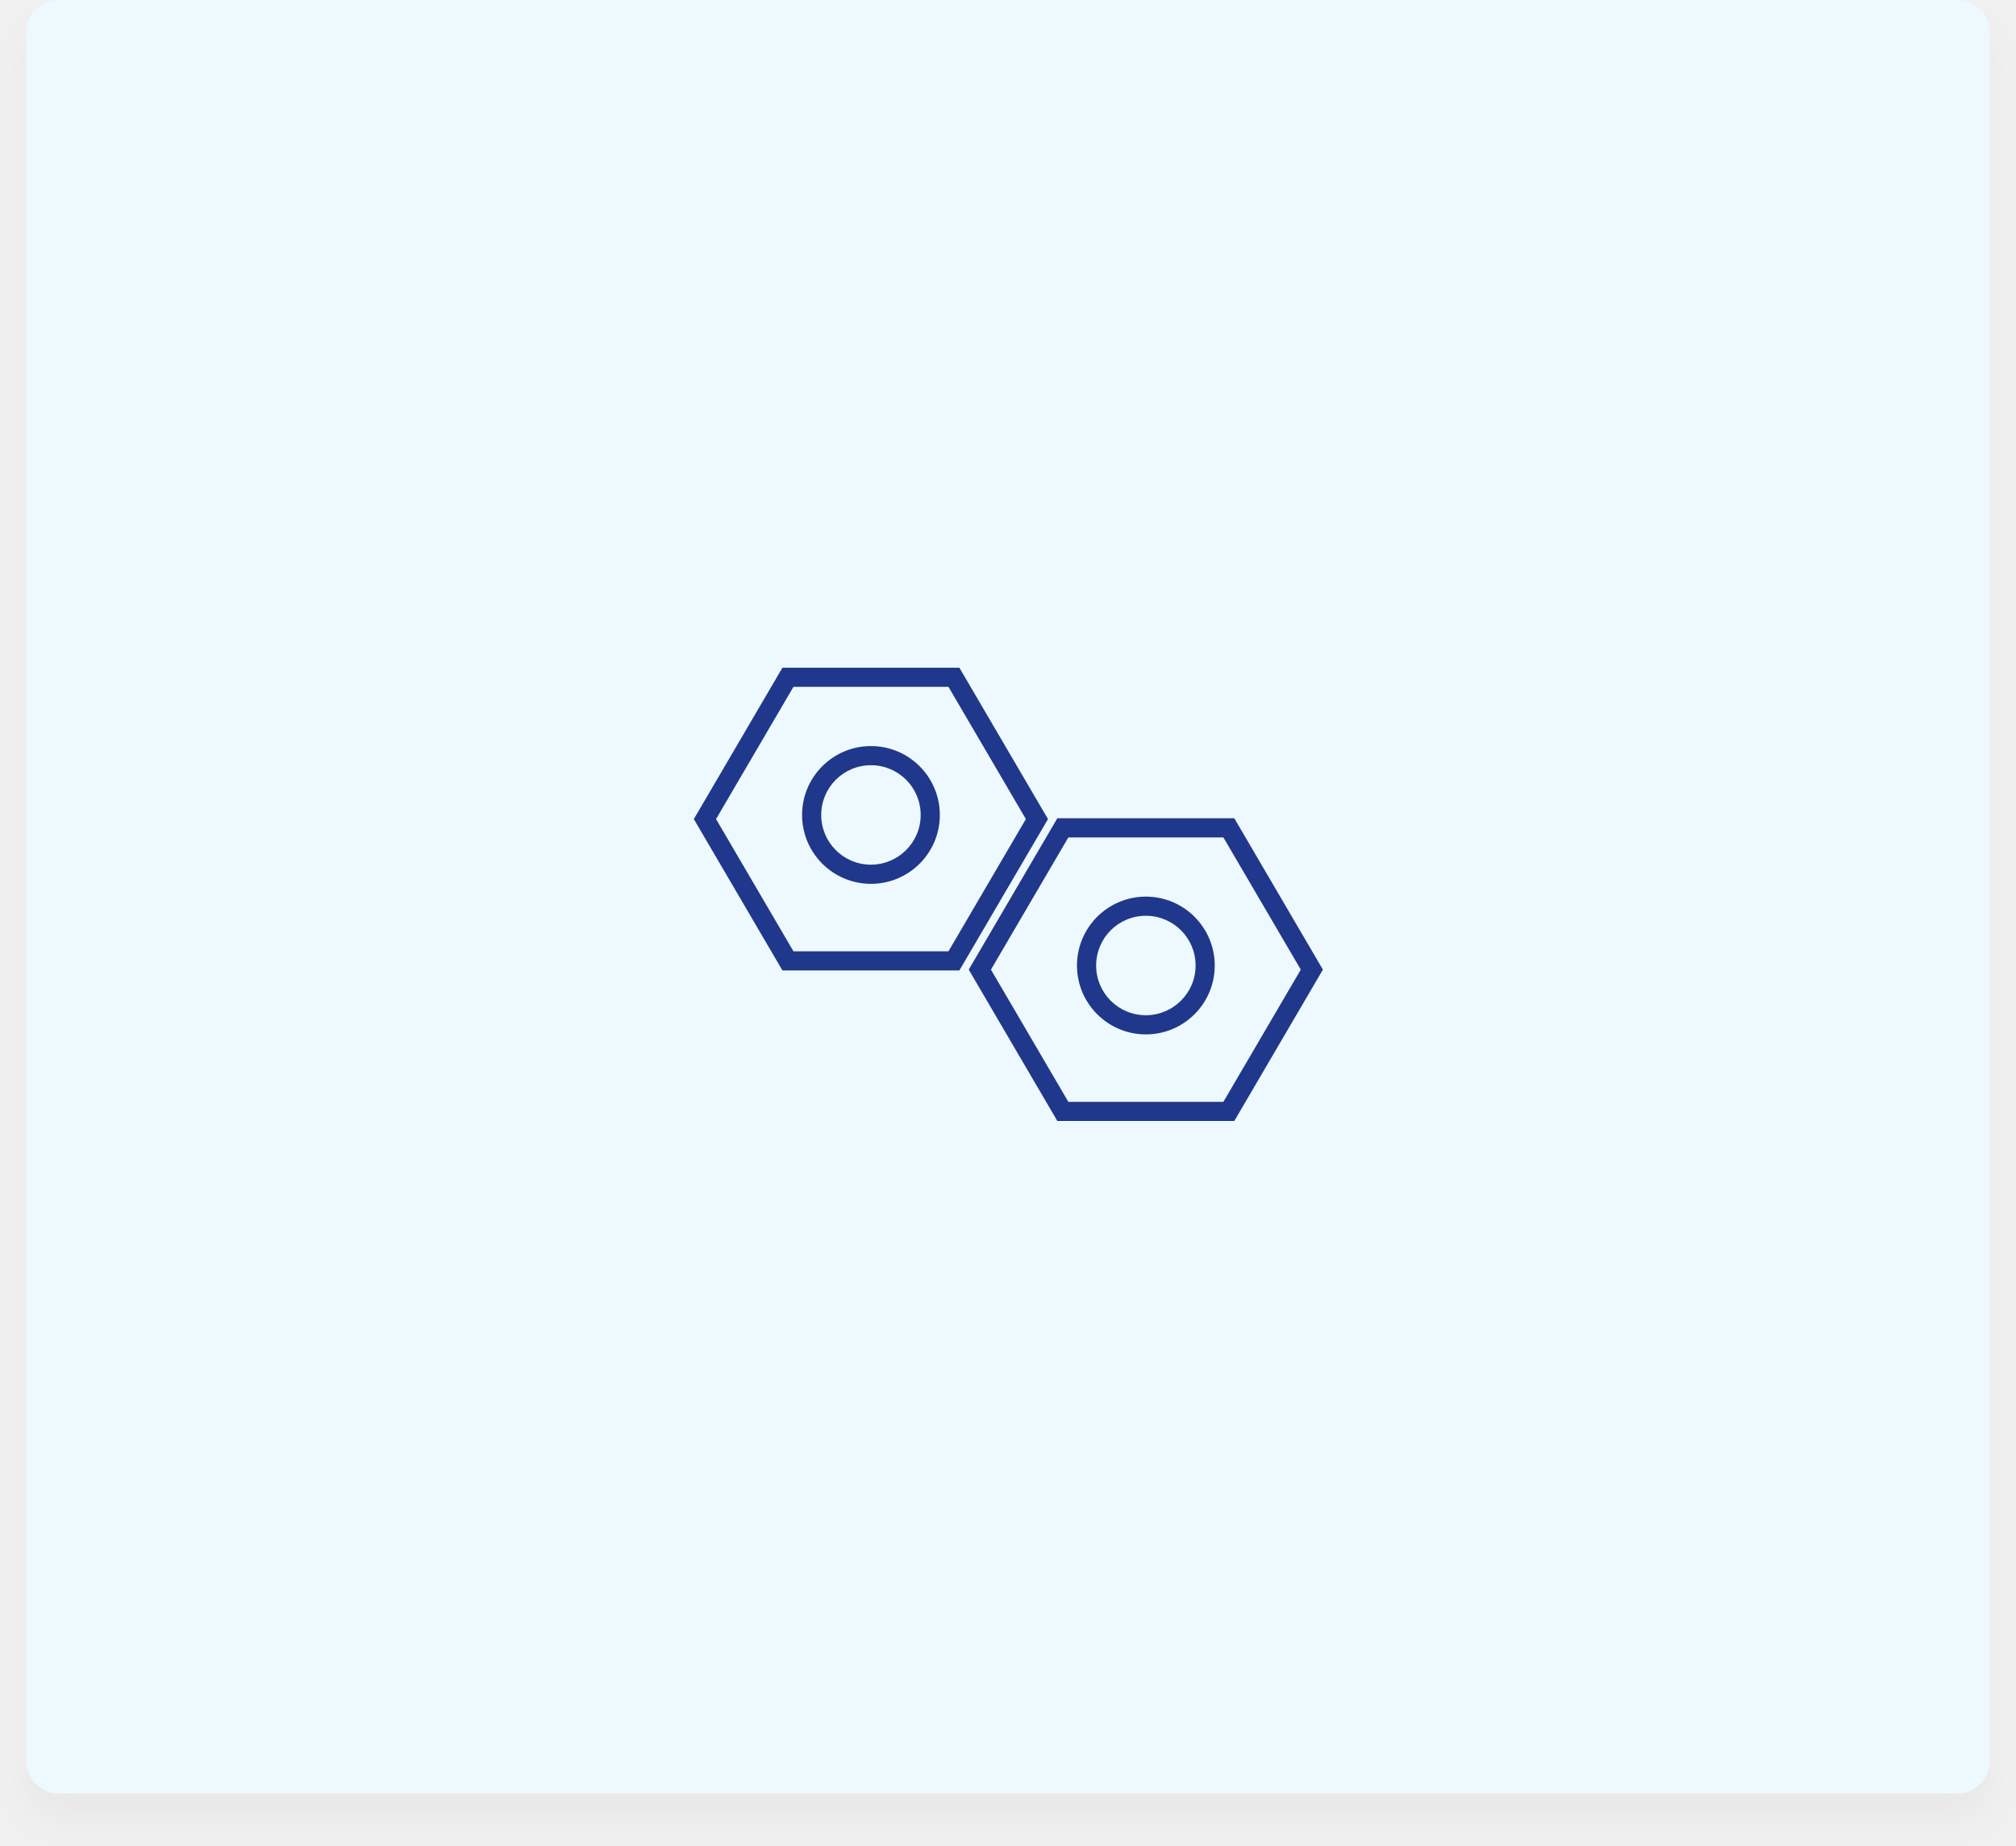
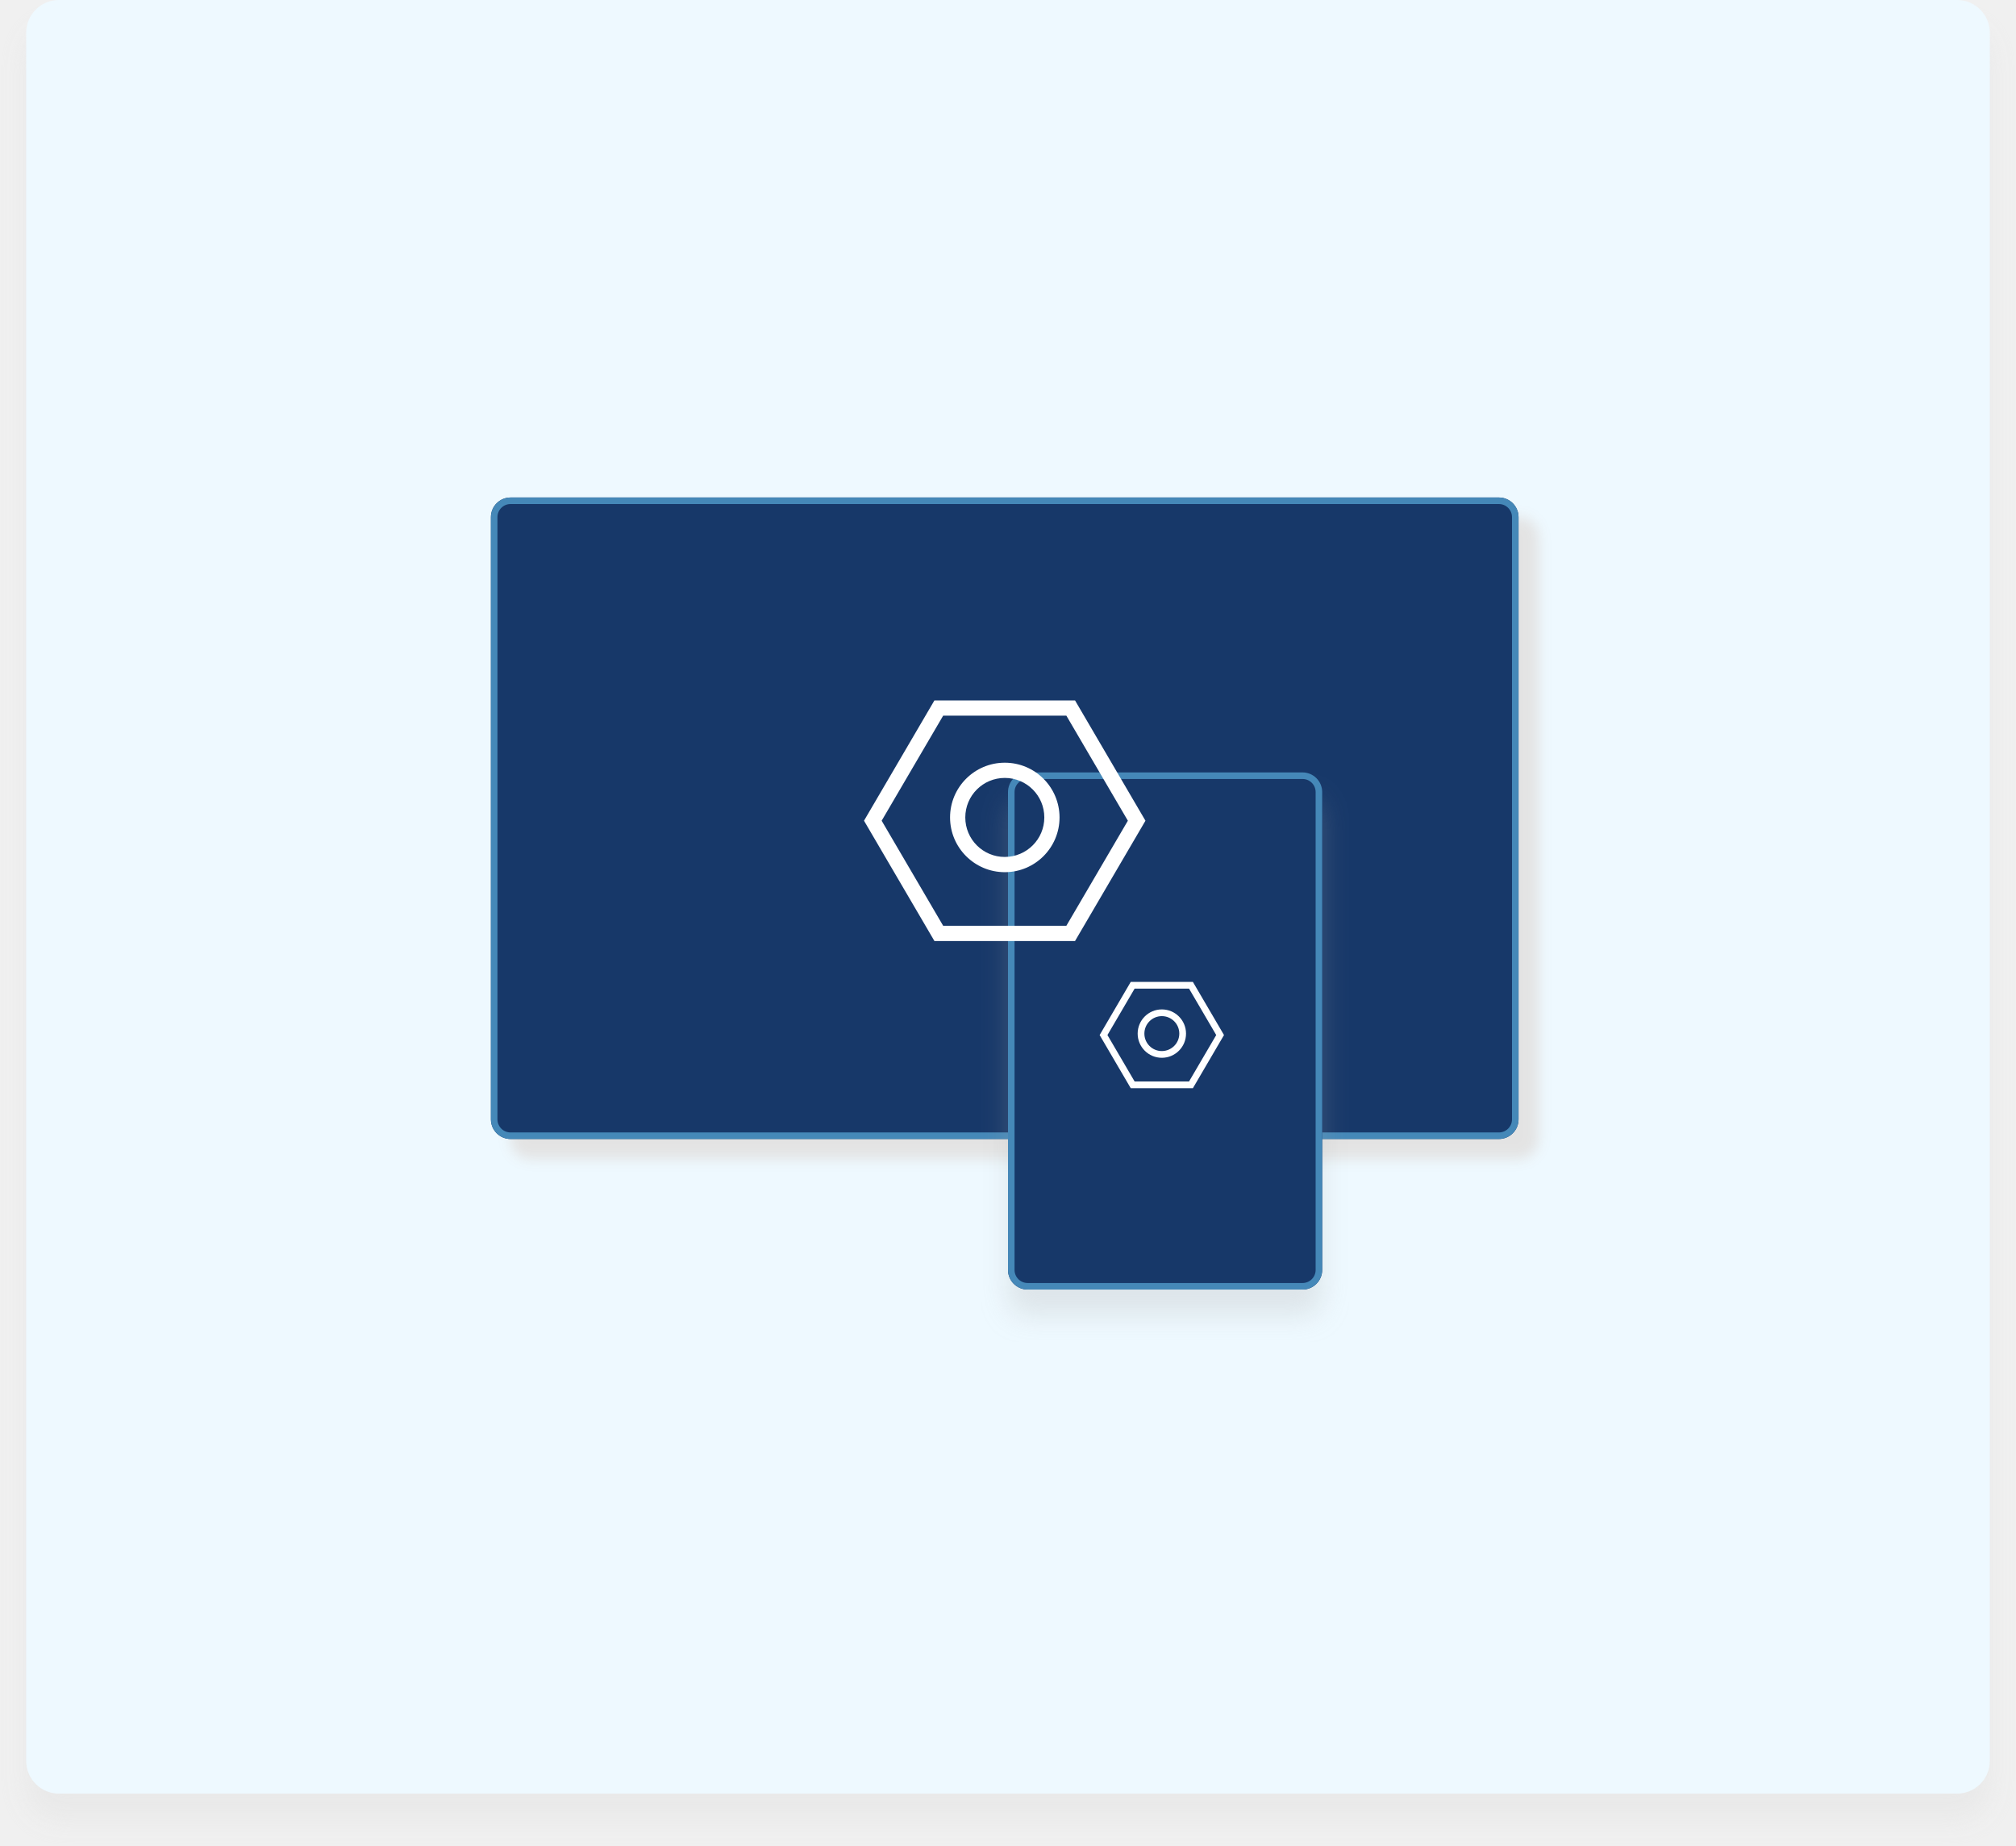
<svg xmlns="http://www.w3.org/2000/svg" width="308" height="282" viewBox="0 0 308 282" fill="none">
  <g filter="url(#filter0_d)">
    <rect x="4" width="300" height="274" rx="5" fill="#EEF9FF" />
  </g>
  <path d="M146.572 102H119.539L106 125.126L119.539 148.251H146.572L160.111 125.126L146.572 102ZM144.904 145.324H121.222L109.396 125.126L121.222 104.927H144.904L156.73 125.126L144.904 145.324Z" fill="#20388B" />
  <path d="M133.063 113.973C127.252 113.973 122.539 118.686 122.539 124.496C122.539 130.307 127.252 135.02 133.063 135.02C138.873 135.02 143.586 130.307 143.586 124.496C143.586 124.496 143.586 124.496 143.586 124.482C143.572 118.686 138.873 113.973 133.063 113.973ZM133.063 132.093C128.862 132.093 125.466 128.697 125.466 124.496C125.466 120.296 128.862 116.9 133.063 116.9C137.263 116.9 140.659 120.296 140.659 124.496C140.659 128.682 137.263 132.078 133.063 132.093Z" fill="#20388B" />
-   <path d="M188.572 125H161.539L148 148.126L161.539 171.251H188.572L202.111 148.126L188.572 125ZM186.904 168.324H163.222L151.396 148.126L163.222 127.927H186.904L198.73 148.126L186.904 168.324Z" fill="#20388B" />
-   <path d="M175.063 136.973C169.252 136.973 164.539 141.686 164.539 147.496C164.539 153.307 169.252 158.02 175.063 158.02C180.873 158.02 185.586 153.307 185.586 147.496C185.586 147.496 185.586 147.496 185.586 147.482C185.572 141.686 180.873 136.973 175.063 136.973ZM175.063 155.093C170.862 155.093 167.466 151.697 167.466 147.496C167.466 143.296 170.862 139.9 175.063 139.9C179.263 139.9 182.659 143.296 182.659 147.496C182.659 151.682 179.263 155.078 175.063 155.093Z" fill="#20388B" />
+   <g filter="url(#filter1_d)">
+     <rect x="75" y="76" width="157" height="98" rx="3" fill="#173869" />
+     <rect x="75.5" y="76.5" width="156" height="97" rx="2.5" stroke="#4588B8" />
+   </g>
+   <g filter="url(#filter2_d)">
+     <rect x="154" y="118" width="48" height="79" rx="3" fill="#173869" />
+     <rect x="154.5" y="118.5" width="47" height="78" rx="2.5" stroke="#4588B8" />
+   </g>
+   <path d="M182.246 150H172.754L168 158.12L172.754 166.24H182.246L187 158.12L182.246 150ZM181.66 165.212H173.345L169.192 158.12L173.345 151.028H181.66L185.813 158.12L181.66 165.212Z" fill="white" />
+   <path d="M177.504 154.203C175.463 154.203 173.809 155.858 173.809 157.898C173.809 159.939 175.463 161.593 177.504 161.593C179.544 161.593 181.199 159.939 181.199 157.898C181.199 157.898 181.199 157.898 181.199 157.893C181.194 155.858 179.544 154.203 177.504 154.203ZM177.504 160.566C176.029 160.566 174.836 159.373 174.836 157.898C174.836 156.423 176.029 155.231 177.504 155.231C178.979 155.231 180.171 156.423 180.171 157.898C180.171 159.368 178.979 160.56 177.504 160.566Z" fill="white" />
+   <path d="M164.241 107H142.759L132 125.377L142.759 143.754H164.241L175 125.377L164.241 107ZM162.915 141.428H144.096L134.698 125.377L144.096 109.326H162.915L172.313 125.377L162.915 141.428Z" fill="white" />
+   <path d="M153.511 116.514C148.894 116.514 145.148 120.259 145.148 124.876C145.148 129.494 148.894 133.239 153.511 133.239C158.129 133.239 161.874 129.494 161.874 124.876C161.874 124.876 161.874 124.876 161.874 124.865C161.862 120.259 158.129 116.514 153.511 116.514ZM153.511 130.913C150.173 130.913 147.475 128.215 147.475 124.876C147.475 121.538 150.173 118.84 153.511 118.84C156.849 118.84 159.548 121.538 159.548 124.876C159.548 128.203 156.849 130.901 153.511 130.913Z" fill="white" />
  <defs>
    <filter id="filter0_d" x="0" y="0" width="308" height="282" filterUnits="userSpaceOnUse" color-interpolation-filters="sRGB">
      <feFlood flood-opacity="0" result="BackgroundImageFix" />
      <feColorMatrix in="SourceAlpha" type="matrix" values="0 0 0 0 0 0 0 0 0 0 0 0 0 0 0 0 0 0 127 0" />
      <feOffset dy="4" />
      <feGaussianBlur stdDeviation="2" />
      <feColorMatrix type="matrix" values="0 0 0 0 0.883 0 0 0 0 0.883 0 0 0 0 0.883 0 0 0 0.47 0" />
      <feBlend mode="normal" in2="BackgroundImageFix" result="effect1_dropShadow" />
      <feBlend mode="normal" in="SourceGraphic" in2="effect1_dropShadow" result="shape" />
    </filter>
+     <filter id="filter1_d" x="75" y="76" width="162" height="103" filterUnits="userSpaceOnUse" color-interpolation-filters="sRGB">
+       <feFlood flood-opacity="0" result="BackgroundImageFix" />
+       <feColorMatrix in="SourceAlpha" type="matrix" values="0 0 0 0 0 0 0 0 0 0 0 0 0 0 0 0 0 0 127 0" />
+       <feOffset dx="3" dy="3" />
+       <feGaussianBlur stdDeviation="1" />
+       <feColorMatrix type="matrix" values="0 0 0 0 0.892 0 0 0 0 0.892 0 0 0 0 0.892 0 0 0 1 0" />
+       <feBlend mode="normal" in2="BackgroundImageFix" result="effect1_dropShadow" />
+       <feBlend mode="normal" in="SourceGraphic" in2="effect1_dropShadow" result="shape" />
+     </filter>
+     <filter id="filter2_d" x="150" y="118" width="56" height="87" filterUnits="userSpaceOnUse" color-interpolation-filters="sRGB">
+       <feFlood flood-opacity="0" result="BackgroundImageFix" />
+       <feColorMatrix in="SourceAlpha" type="matrix" values="0 0 0 0 0 0 0 0 0 0 0 0 0 0 0 0 0 0 127 0" />
+       <feOffset dy="4" />
+       <feGaussianBlur stdDeviation="2" />
+       <feColorMatrix type="matrix" values="0 0 0 0 0.675 0 0 0 0 0.675 0 0 0 0 0.675 0 0 0 0.25 0" />
+       <feBlend mode="normal" in2="BackgroundImageFix" result="effect1_dropShadow" />
+       <feBlend mode="normal" in="SourceGraphic" in2="effect1_dropShadow" result="shape" />
+     </filter>
  </defs>
</svg>
